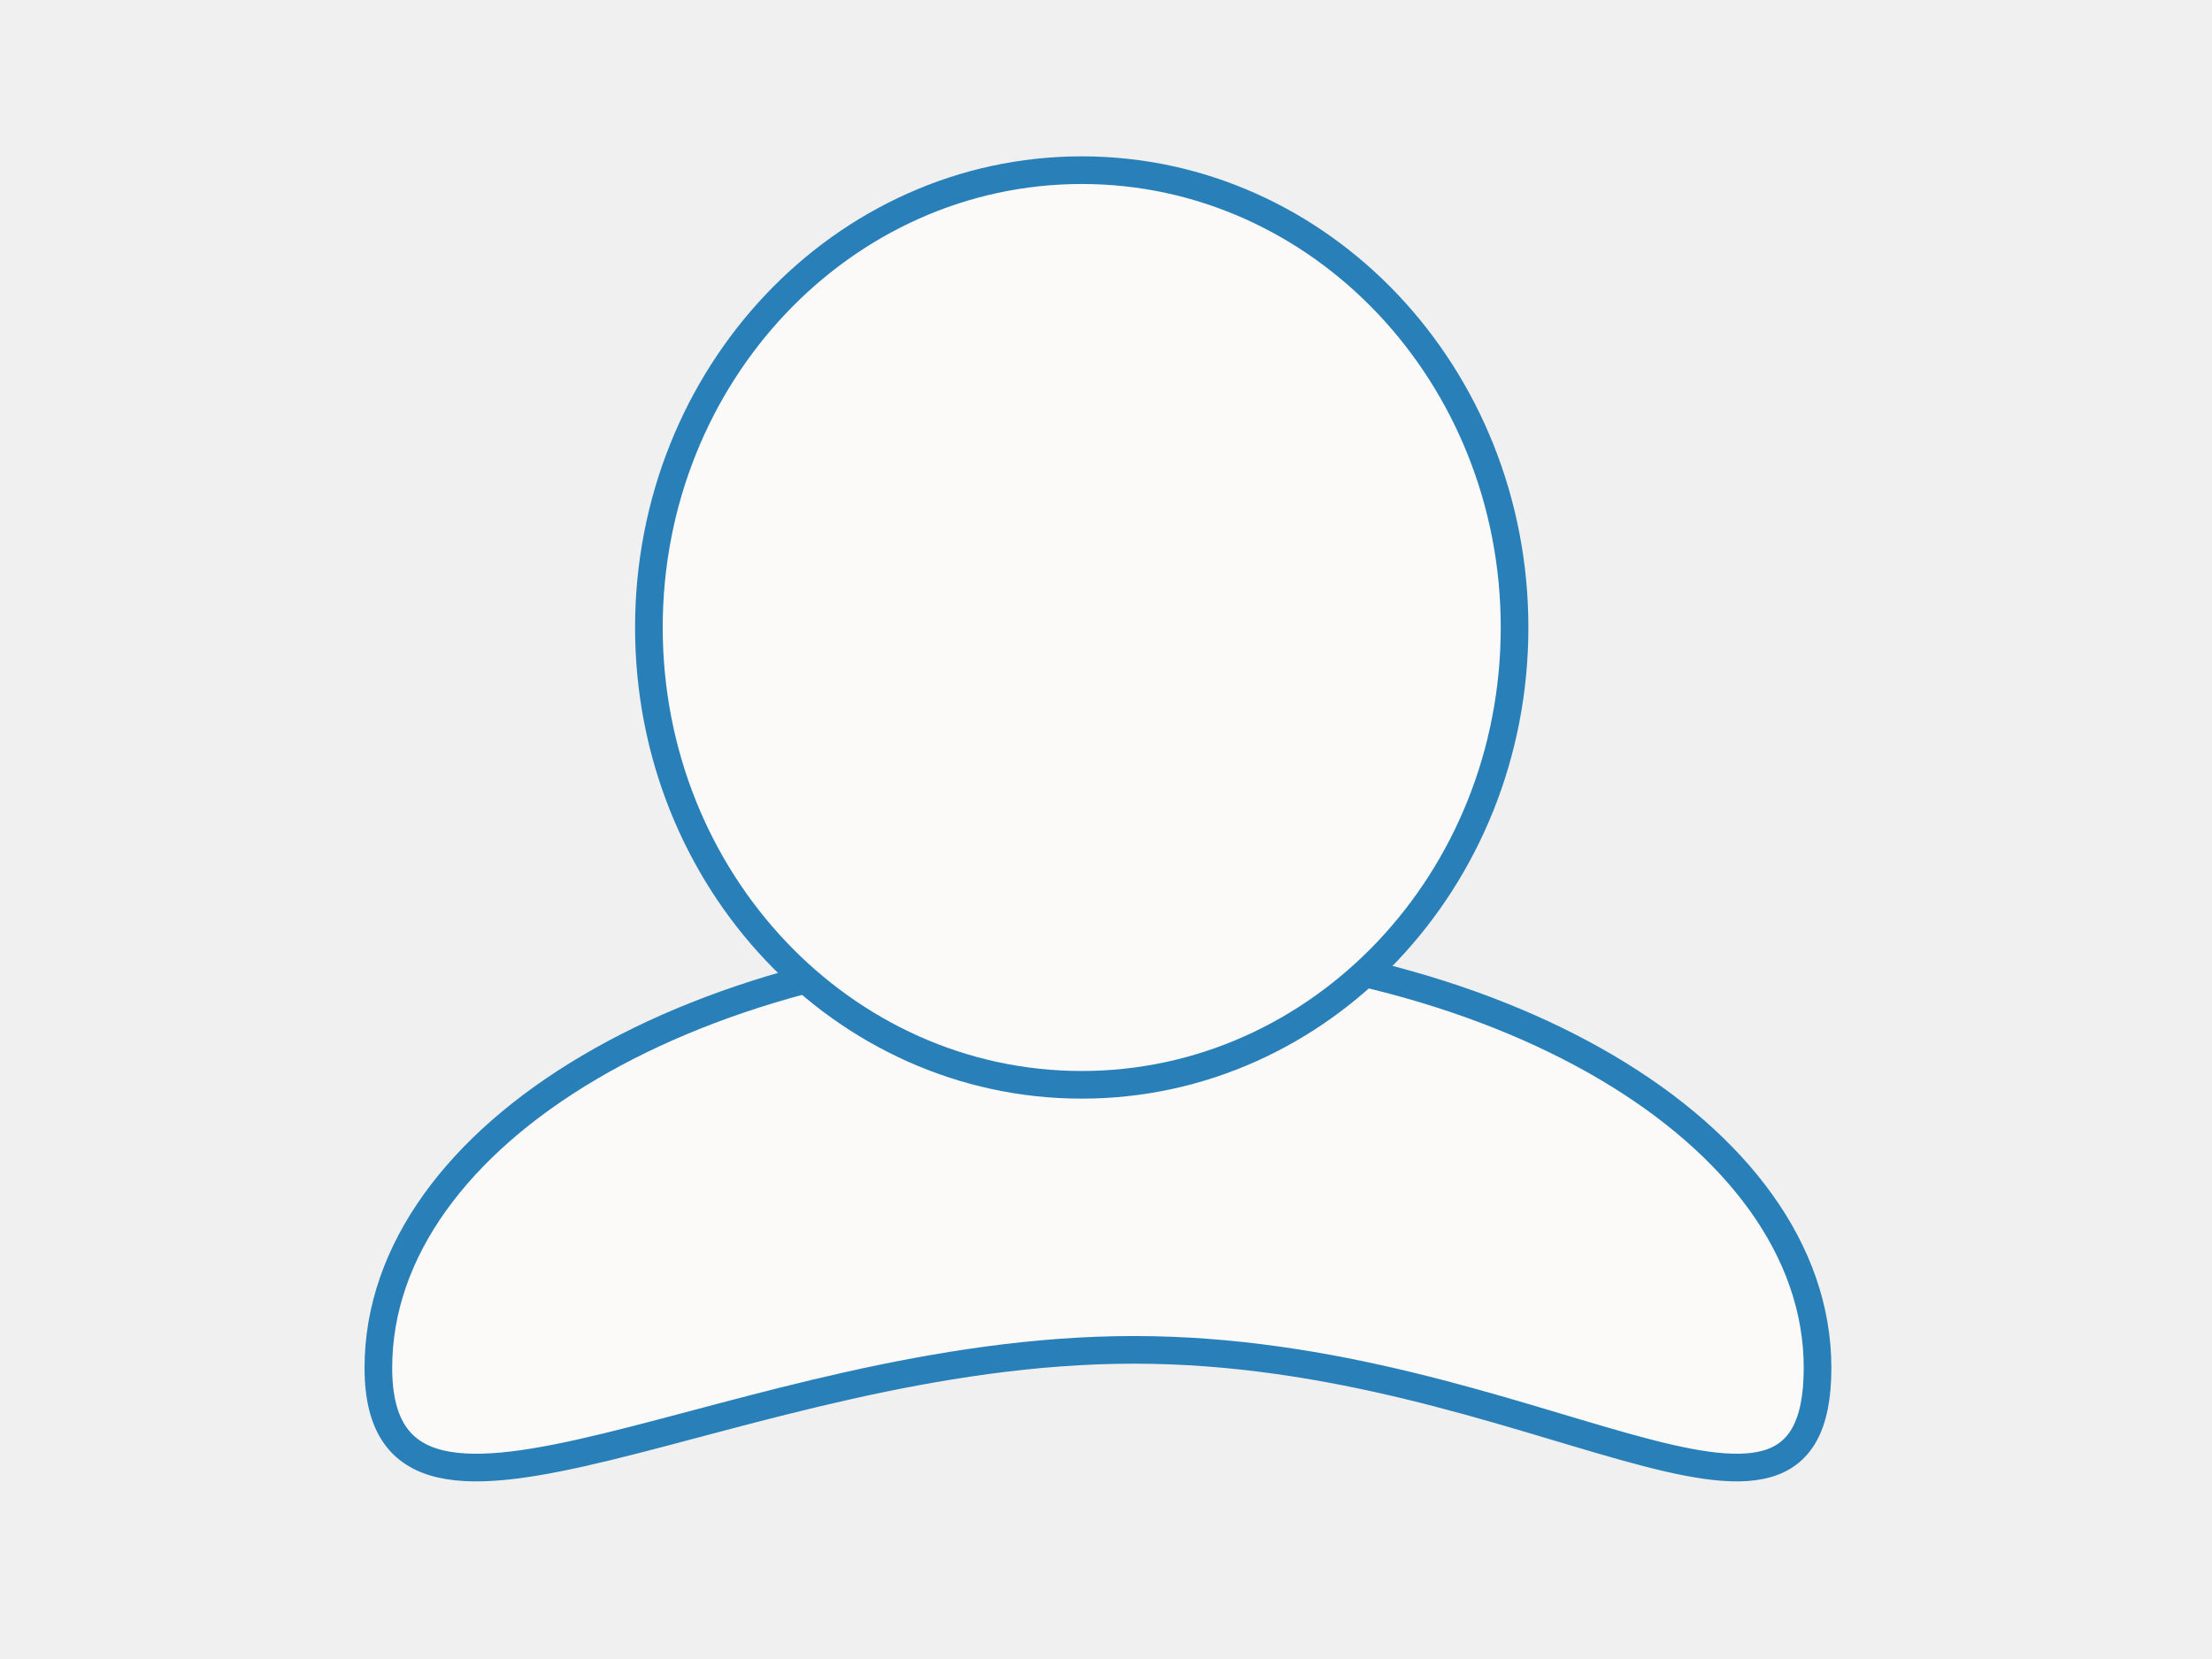
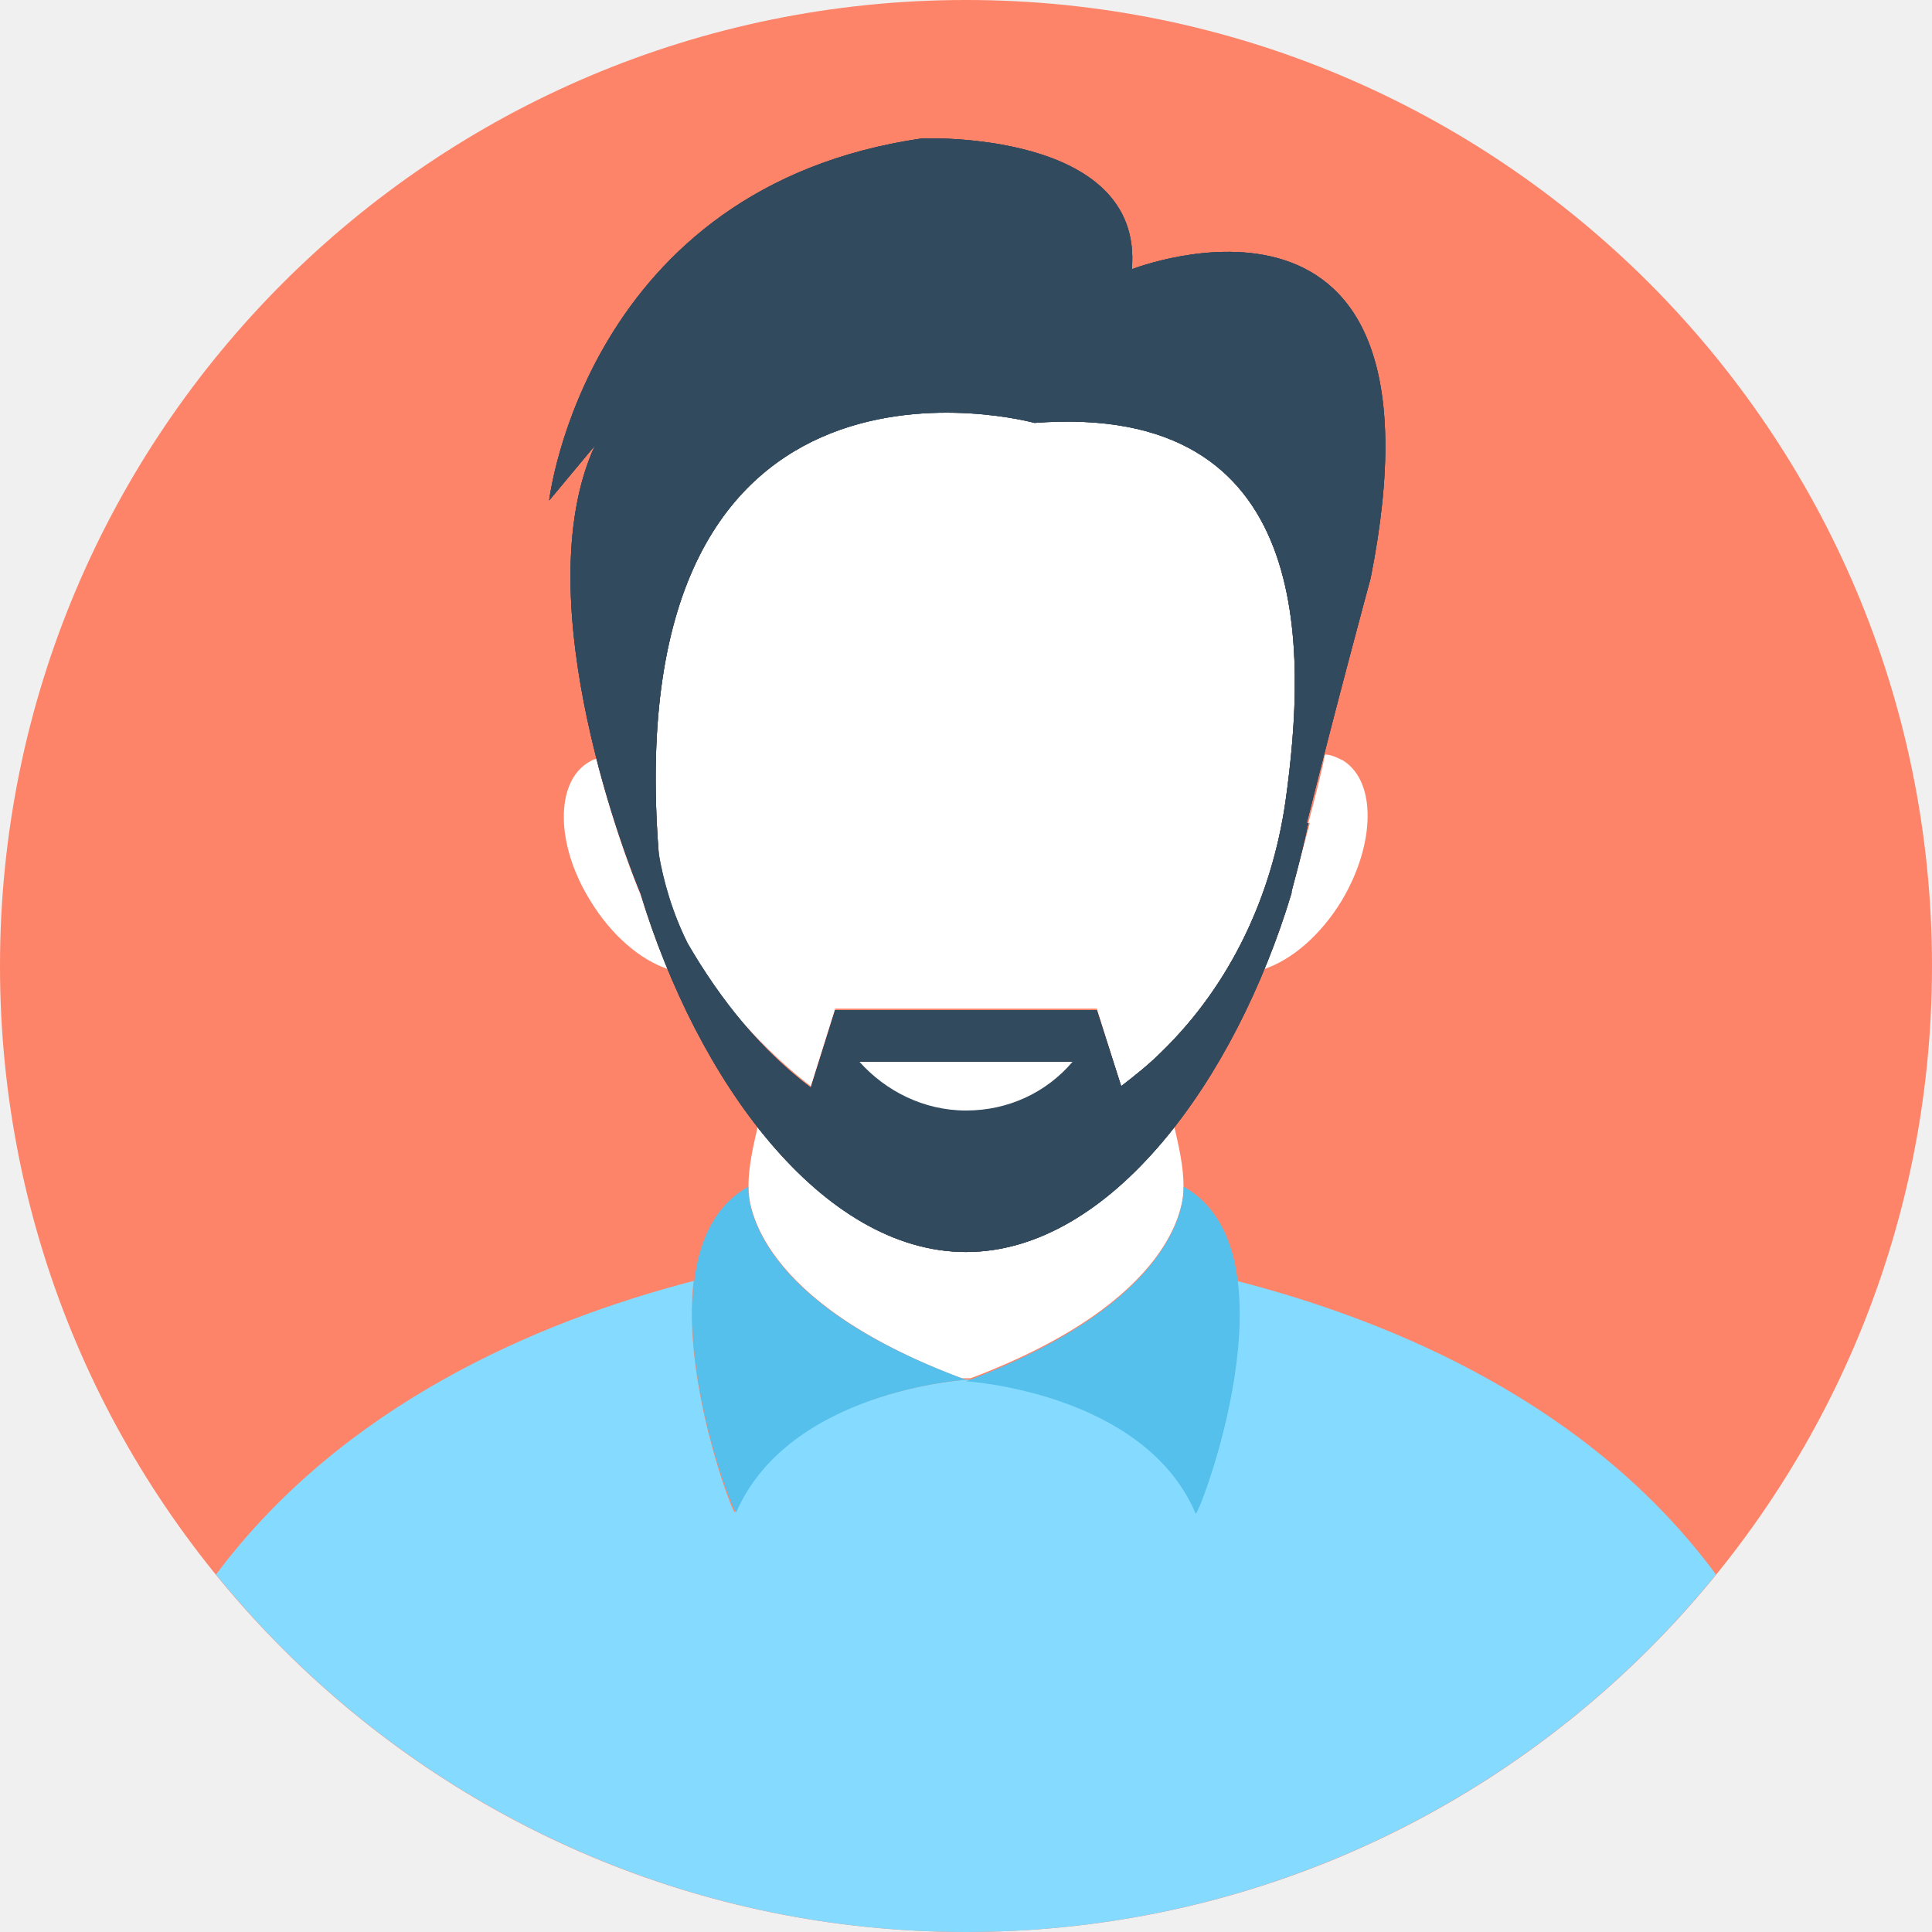
- <svg xmlns="http://www.w3.org/2000/svg" width="640" height="480">
+ <svg xmlns="http://www.w3.org/2000/svg" version="1.1" id="Layer_1" x="0px" y="0px" viewBox="0 0 508 508" style="enable-background:new 0 0 508 508;" xml:space="preserve">
+   <circle style="fill:#FD8469;" cx="254" cy="254" r="254" />
  <g>
-     <g id="svg_1">
-       <path stroke="#2980b9" stroke-width="8" d="m525.873,395.744c0,67.862 -82.804,-5.191 -197.789,-5.191c-114.986,0 -218.61,73.053 -218.61,5.191c0,-67.861 93.214,-122.874 208.2,-122.874c114.985,0 208.199,55.013 208.199,122.874z" id="path641" fill-rule="evenodd" fill="#fcf9f9" />
-       <path stroke="#2980b9" d="m438.21,181.553c0,73.077 -56.069,132.317 -125.233,132.317c-69.164,0 -125.233,-59.24 -125.233,-132.317c0,-73.076 56.069,-132.317 125.233,-132.317c69.164,0 125.233,59.24 125.233,132.317z" id="path639" stroke-width="8" fill-rule="evenodd" fill="#fcf9f9" />
-     </g>
+     <path style="fill:#84DBFF;" d="M255.2,362.8c-0.4,0-0.8,0.4-1.2,0.4c-0.4,0-0.8-0.4-1.2-0.4H255.2z" />
+     <path style="fill:#84DBFF;" d="M451.2,414c-46.4,57.2-117.6,94-197.2,94s-150.8-36.8-197.2-94c33.2-44.4,84-66.4,125.6-77.2   c-3.2,26.4,10.4,61.6,10.8,60.8c14-32,60.8-34.8,60.8-34.8s46.8,2.8,60.4,34.8c0.4,0.8,14.4-34.4,10.8-60.8   C367.2,347.6,418.4,369.6,451.2,414z" />
  </g>
+   <path style="fill:#FFFFFF;" d="M311.2,312c0,0,0,0,0,0.4c0,4-2,29.6-56,50h-2.4c-54-20.4-56-46-56-50c0-0.4,0-0.4,0-0.4  c0-5.2,1.2-10.4,2.4-15.6c15.6,19.6,34.4,32.8,54.8,32.8s39.2-13.2,54.8-32.8C310,301.6,311.2,306.8,311.2,312z" />
+   <g>
+     <path style="fill:#54C0EB;" d="M311.2,312c0,0,2.8,28.8-57.2,51.2c0,0,46.8,2.8,60.4,34.8C315.2,398.8,342,329.2,311.2,312z" />
+     <path style="fill:#54C0EB;" d="M196.8,312c-30.8,17.2-4,86.8-3.2,85.6c14-32,60.4-34.8,60.4-34.8C194,340.8,196.8,312,196.8,312z" />
+   </g>
+   <g>
+     <path style="fill:#FFFFFF;" d="M338,210.8c-3.6,24.8-14.4,48-32.4,65.6c-3.6,3.6-6.8,6.4-10.8,9.2l-6.4-20.4h-68.8l-6.4,20.4   c-12.8-9.6-39.6-36.4-40-61.6C162,80.4,272,110.8,272,110.8C346,105.6,343.6,170.8,338,210.8z" />
+     <path style="fill:#FFFFFF;" d="M352.8,236.8c-5.6,9.2-13.2,15.6-20.4,18c2.8-6.4,5.2-13.2,7.2-20c0,0,0,0,0-0.4   c1.6-6,3.2-12,4.8-18H344c1.6-6,3.2-12,4.4-18c1.6,0,3.2,0.8,4.8,1.6C362,205.6,361.6,222,352.8,236.8z" />
+     <path style="fill:#FFFFFF;" d="M175.6,254.8c-7.2-2.4-14.8-8.8-20.4-18c-9.2-14.8-9.2-31.2-0.4-36.4c0.8-0.4,1.2-0.8,2-0.8   c4.8,18.8,10.4,32.8,11.6,35.6C170.4,241.6,172.8,248.4,175.6,254.8z" />
+   </g>
+   <path id="SVGCleanerId_0" style="fill:#324A5E;" d="M297.6,70.8c3.2-36.8-55.2-34.4-55.2-34.4c-88.4,12.8-98,95.2-98,95.2l12-14.4  c-18.8,41.2,9.6,112,12,117.6c14.8,49.2,47.6,94.4,85.6,94.4s70.8-45.2,85.6-94.4l0,0c0,0,0,0,0-0.4c1.6-6,3.2-12,4.4-18h-0.4  c8-32,16.8-64.4,16.8-64.4C383.2,37.2,297.6,70.8,297.6,70.8z M338,210.8c-3.6,24.8-14.4,48-32.4,65.6c-3.6,3.6-7.2,6.4-10.8,9.2  l-6.4-20h-68.8l-6.4,20.4c-12.8-9.6-23.6-22.8-32.4-38c-4-8-6.4-16.4-7.6-23.6C162,80.8,272,111.2,272,111.2  C346,105.6,343.6,170.8,338,210.8z" />
+   <g>
+     <path id="SVGCleanerId_0_1_" style="fill:#324A5E;" d="M297.6,70.8c3.2-36.8-55.2-34.4-55.2-34.4c-88.4,12.8-98,95.2-98,95.2   l12-14.4c-18.8,41.2,9.6,112,12,117.6c14.8,49.2,47.6,94.4,85.6,94.4s70.8-45.2,85.6-94.4l0,0c0,0,0,0,0-0.4c1.6-6,3.2-12,4.4-18   h-0.4c8-32,16.8-64.4,16.8-64.4C383.2,37.2,297.6,70.8,297.6,70.8z M338,210.8c-3.6,24.8-14.4,48-32.4,65.6   c-3.6,3.6-7.2,6.4-10.8,9.2l-6.4-20h-68.8l-6.4,20.4c-12.8-9.6-23.6-22.8-32.4-38c-4-8-6.4-16.4-7.6-23.6   C162,80.8,272,111.2,272,111.2C346,105.6,343.6,170.8,338,210.8z" />
+   </g>
+   <path style="fill:#324A5E;" d="M297.6,70.8c3.2-36.8-55.2-34.4-55.2-34.4c-88.4,12.8-98,95.2-98,95.2l12-14.4  c-18.8,41.2,9.6,112,12,117.6c14.8,49.2,47.6,94.4,85.6,94.4s70.8-45.2,85.6-94.4l0,0c0,0,0,0,0-0.4c1.6-6,3.2-12,4.4-18h-0.4  c8-32,16.8-64.4,16.8-64.4C383.2,37.2,297.6,70.8,297.6,70.8z M338,210.8c-3.6,24.8-14.4,48-32.4,65.6c-3.6,3.6-7.2,6.4-10.8,9.2  l-6.4-20h-68.8l-6.4,20.4c-12.8-9.6-39.6-36.4-40-61.6C162,80.8,272,111.2,272,111.2C346,105.6,343.6,170.8,338,210.8z" />
+   <path style="fill:#FFFFFF;" d="M226,279.2c6.8,7.6,16.8,12.8,28,12.8c11.2,0,21.2-4.8,28-12.8H226z" />
+   <g>
+ </g>
+   <g>
+ </g>
+   <g>
+ </g>
+   <g>
+ </g>
+   <g>
+ </g>
+   <g>
+ </g>
+   <g>
+ </g>
+   <g>
+ </g>
+   <g>
+ </g>
+   <g>
+ </g>
+   <g>
+ </g>
+   <g>
+ </g>
+   <g>
+ </g>
+   <g>
+ </g>
+   <g>
+ </g>
</svg>
